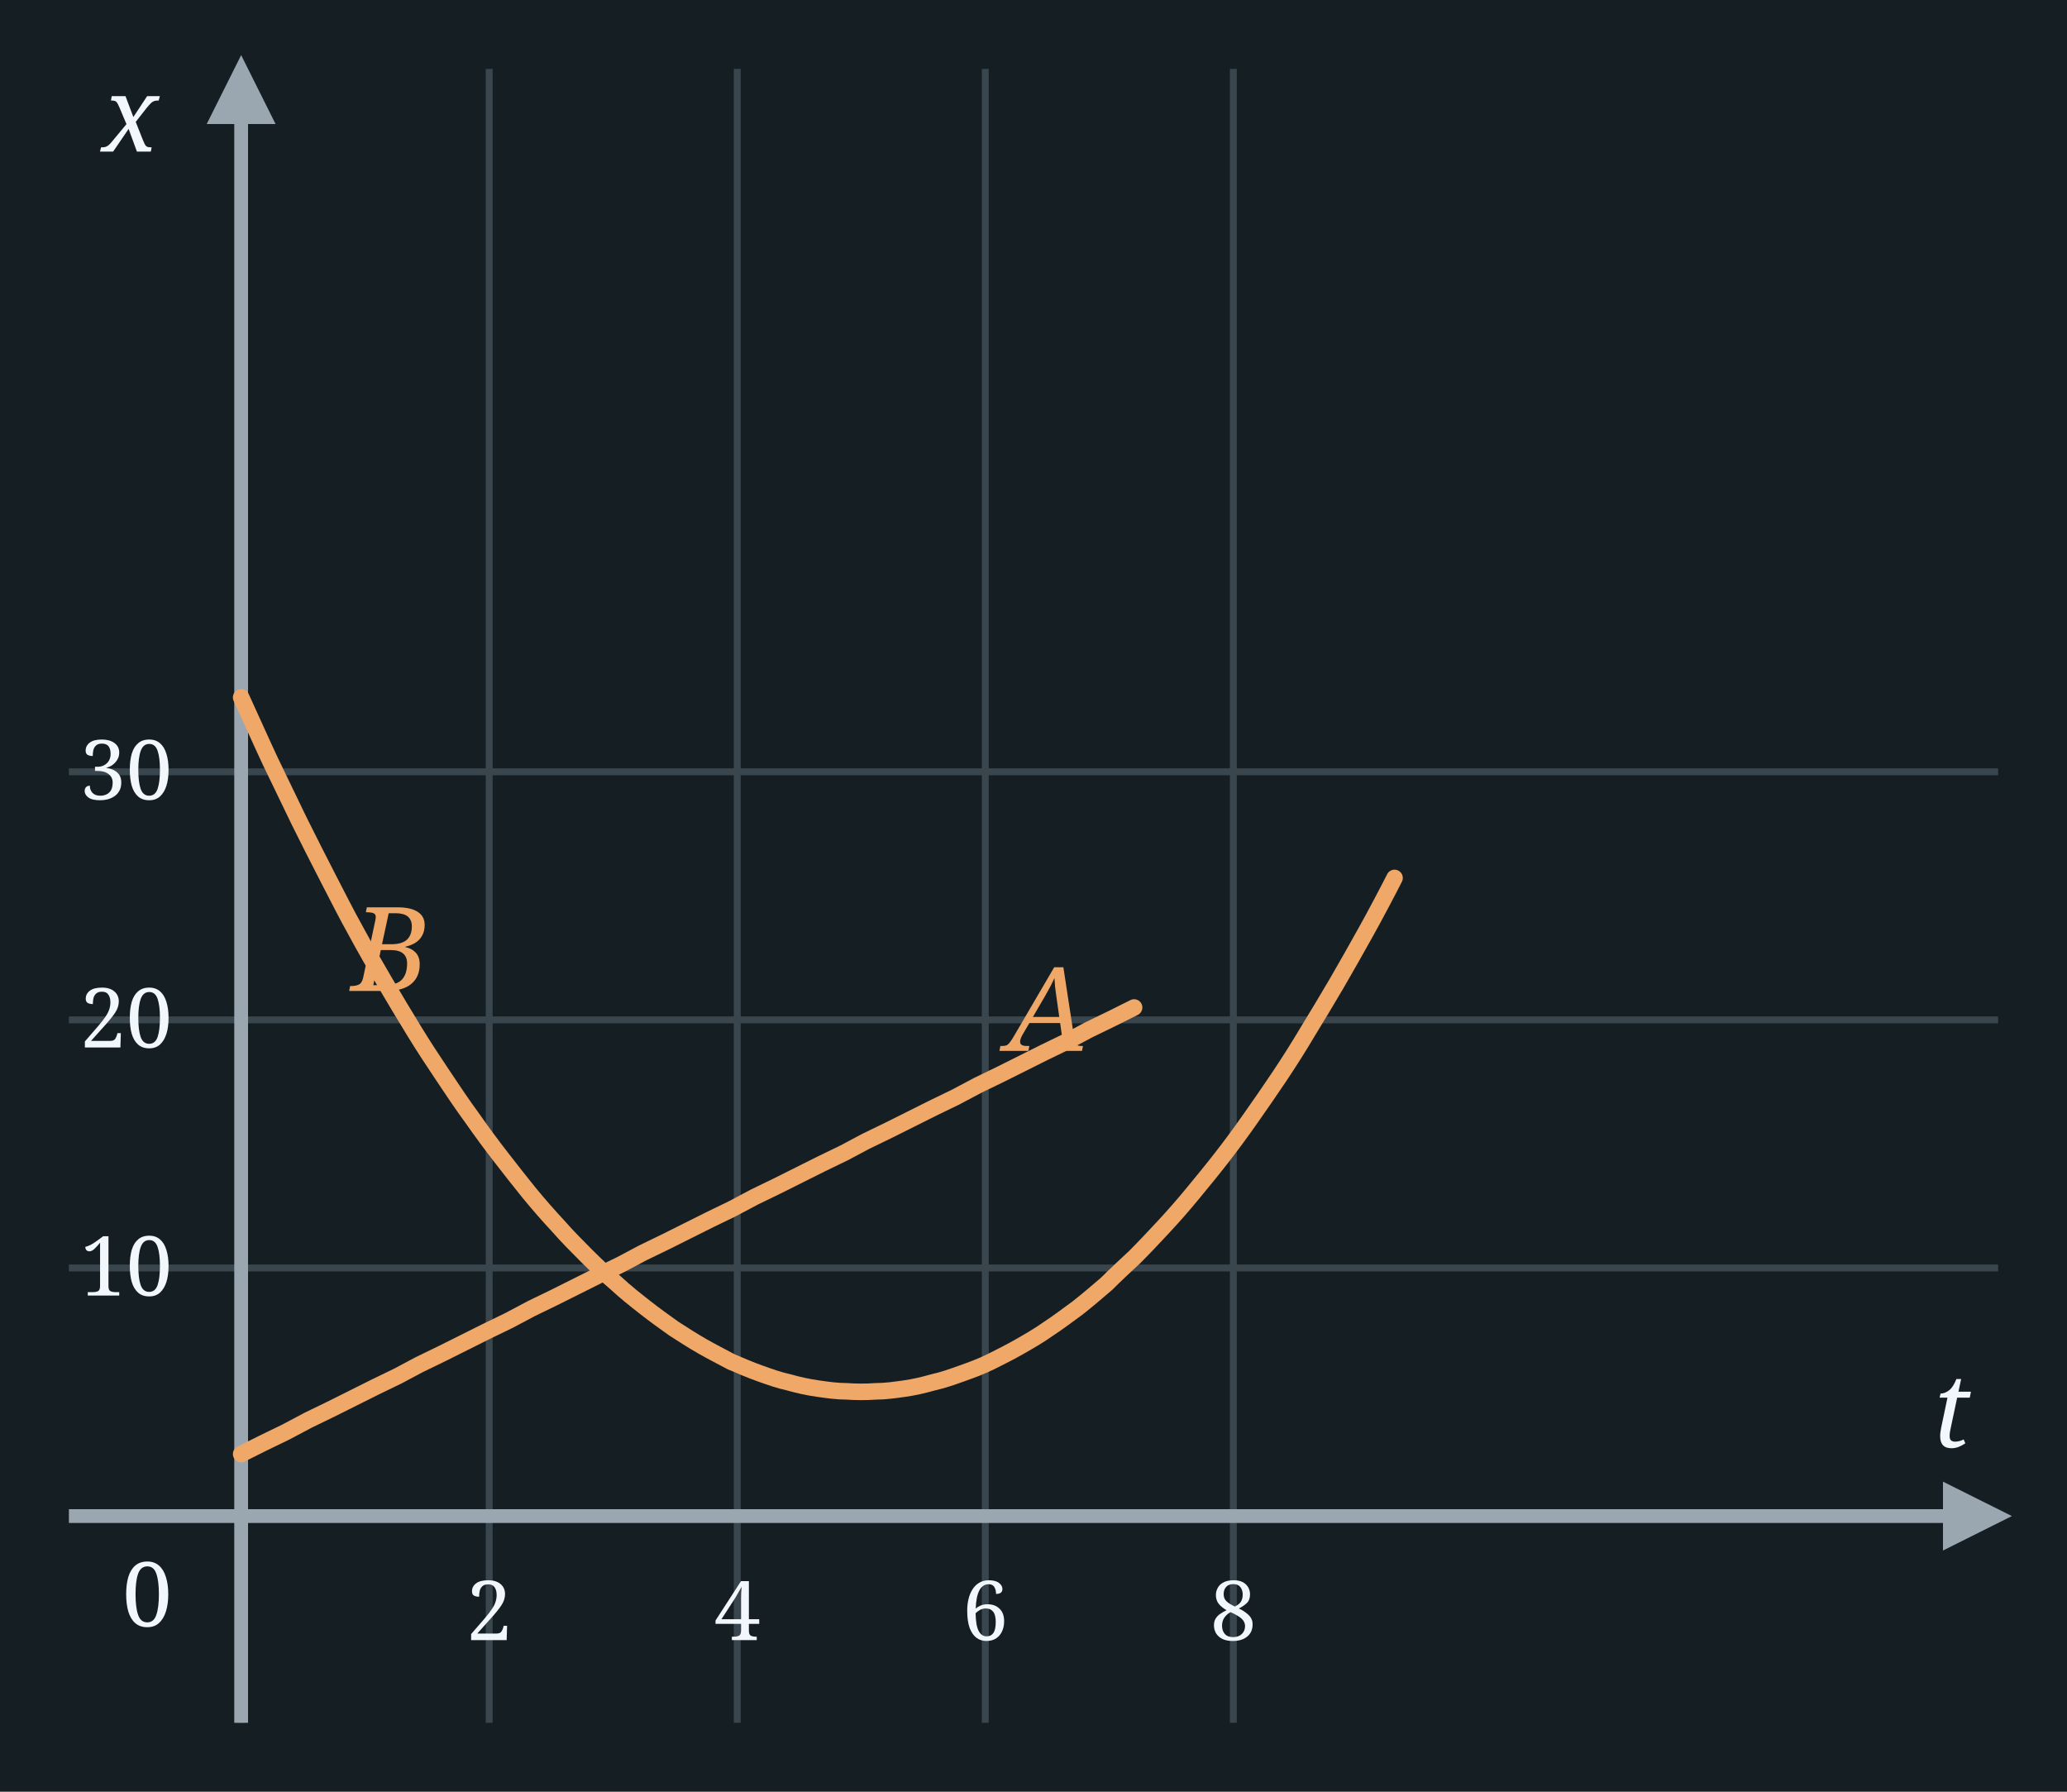
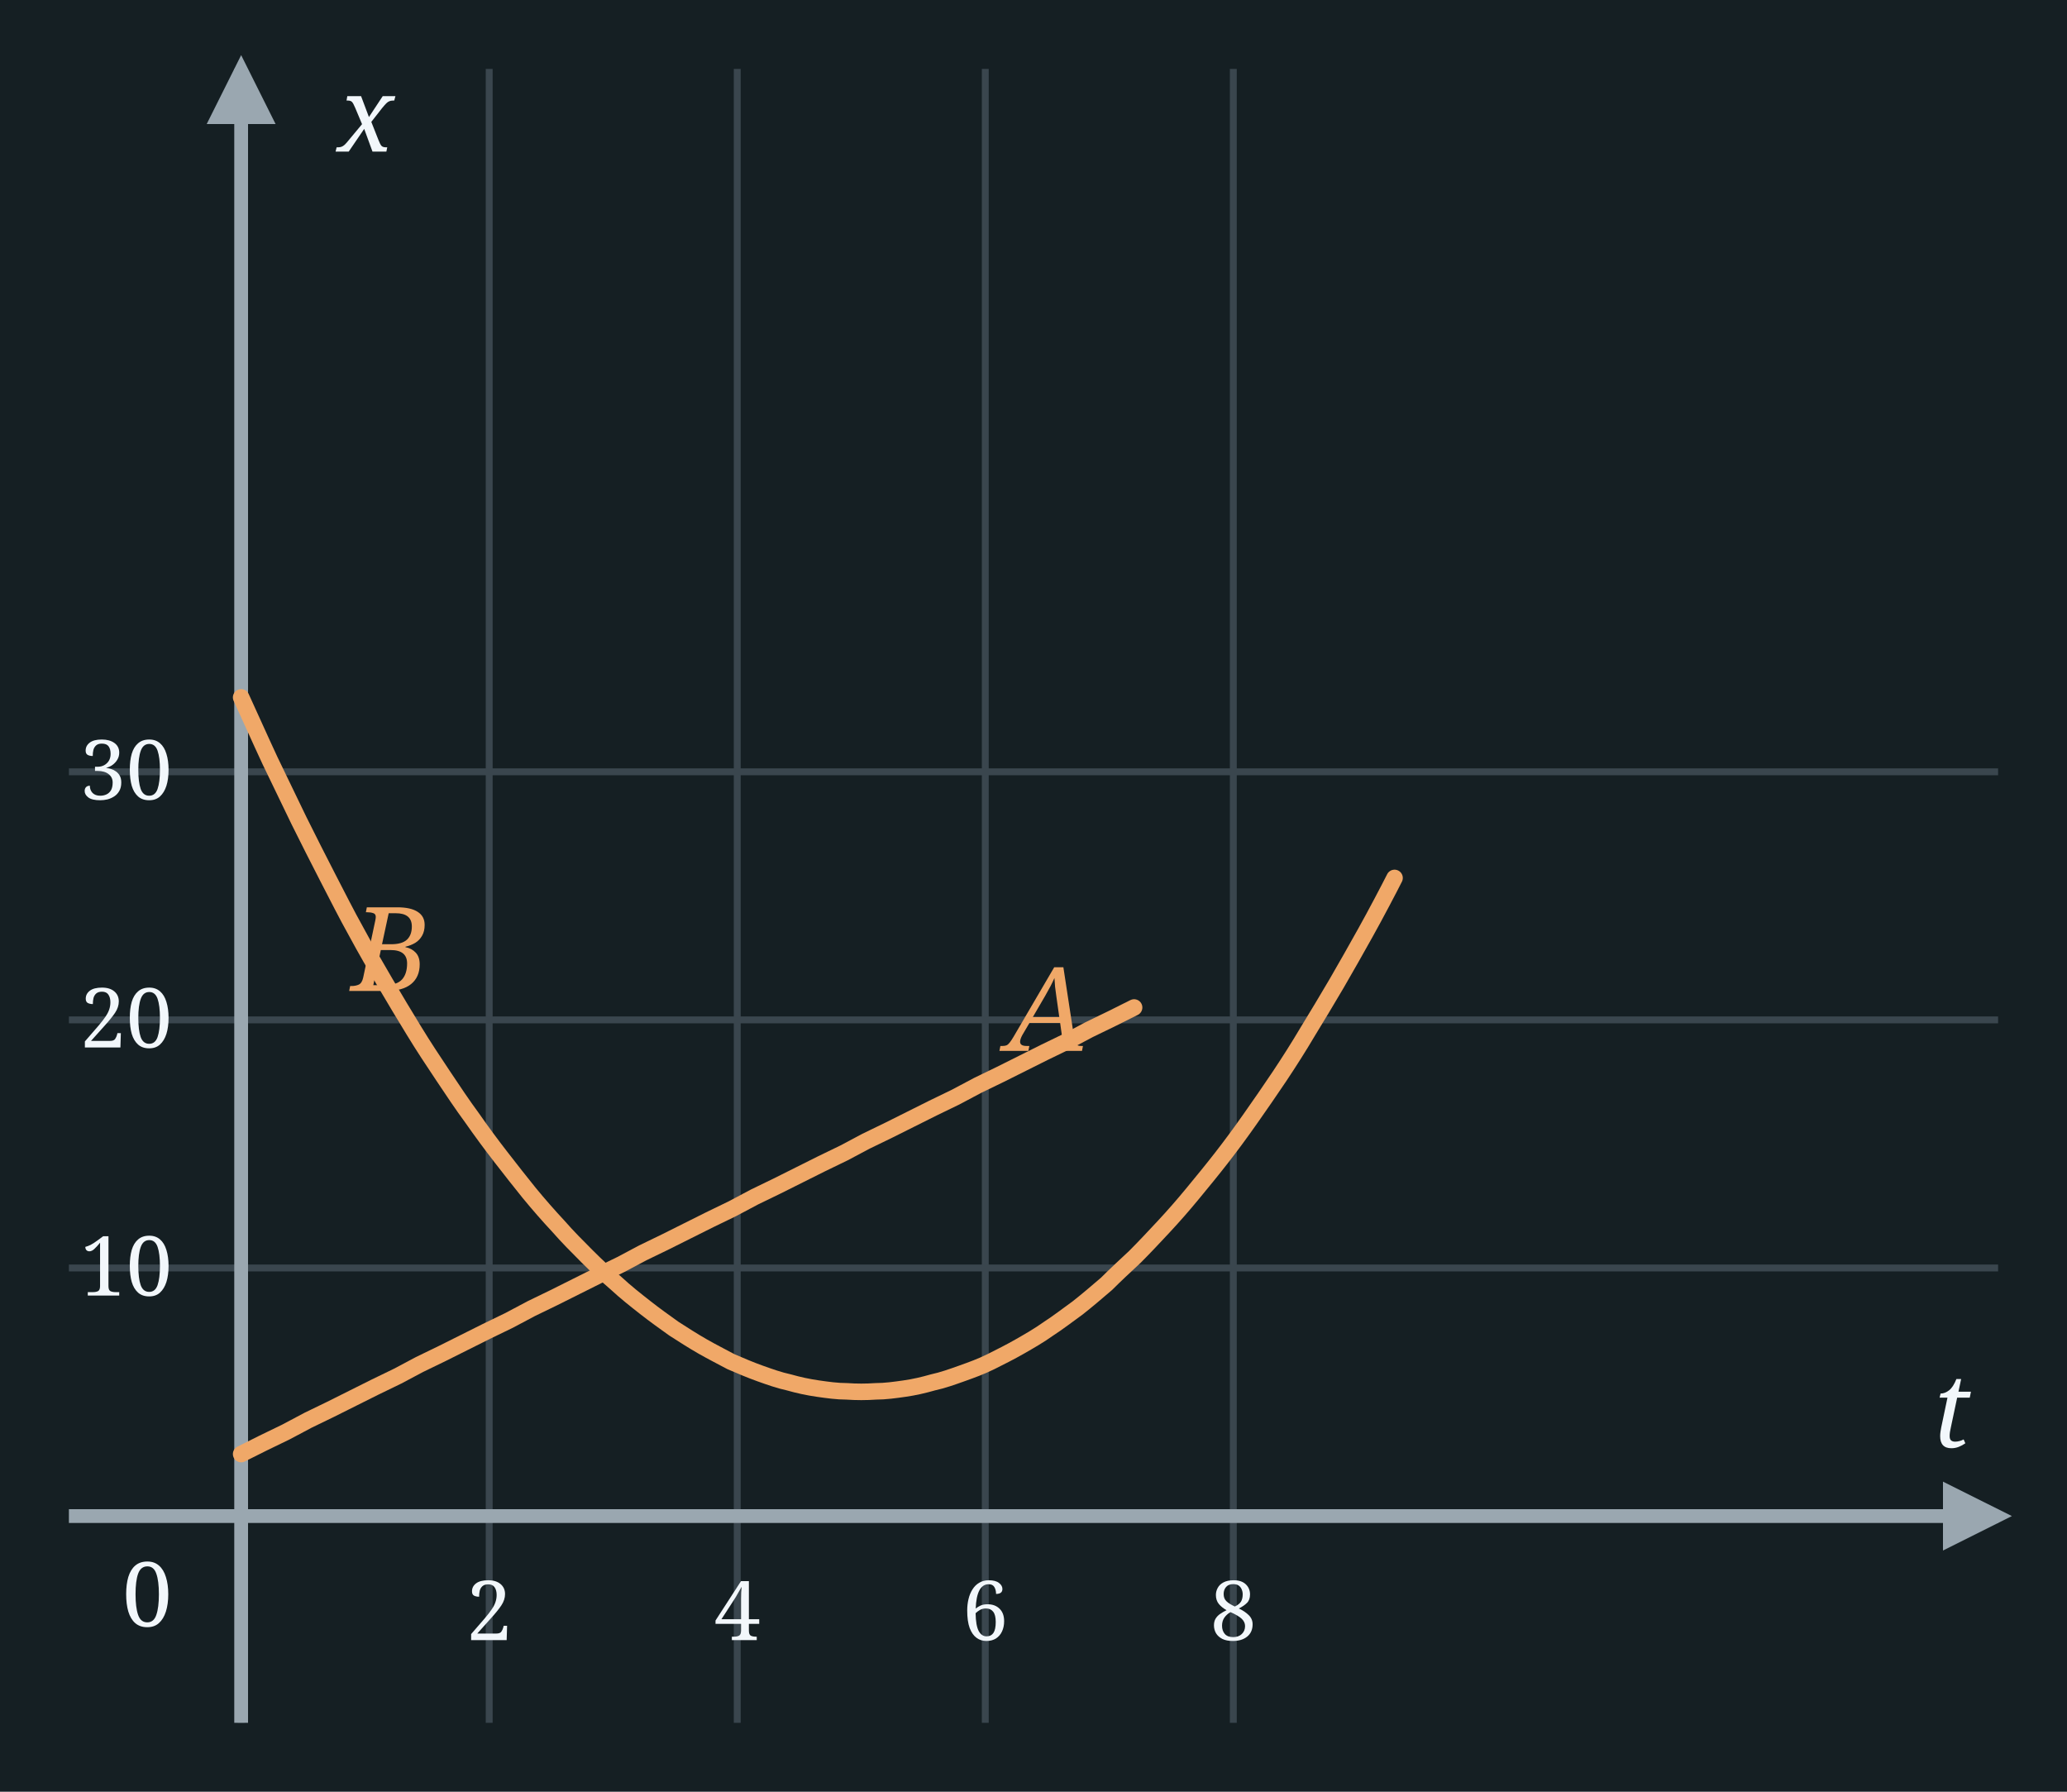
<svg xmlns="http://www.w3.org/2000/svg" width="300" height="260" viewBox="0 0 300 260">
  <rect x="0" y="0" width="300" height="260" fill="#151F23" />
  <line x1="35.0" y1="10" x2="35.0" y2="250" stroke="#3A464E" stroke-width="1" />
  <line x1="71.0" y1="10" x2="71.0" y2="250" stroke="#3A464E" stroke-width="1" />
  <line x1="107.0" y1="10" x2="107.0" y2="250" stroke="#3A464E" stroke-width="1" />
  <line x1="143.0" y1="10" x2="143.0" y2="250" stroke="#3A464E" stroke-width="1" />
  <line x1="179.0" y1="10" x2="179.0" y2="250" stroke="#3A464E" stroke-width="1" />
  <line x1="10" y1="184.0" x2="290" y2="184.0" stroke="#3A464E" stroke-width="1" />
  <line x1="10" y1="148.0" x2="290" y2="148.0" stroke="#3A464E" stroke-width="1" />
  <line x1="10" y1="112.0" x2="290" y2="112.0" stroke="#3A464E" stroke-width="1" />
  <line x1="35" y1="250" x2="35" y2="10" stroke="#9AA7B0" stroke-width="2" />
  <polygon points="30,18 40,18 35,8" fill="#9AA7B0" />
  <line x1="10" y1="220.0" x2="290" y2="220.0" stroke="#9AA7B0" stroke-width="2" />
  <polygon points="282,215.0 282,225.0 292,220.0" fill="#9AA7B0" />
  <text x="25.0" y="236.0" font-family="Georgia, serif" font-weight="normal" font-size="13" fill="#F2F7FB" text-anchor="end">0</text>
  <text x="286.0" y="210.0" font-family="Georgia, serif" font-style="italic" font-weight="normal" font-size="15" fill="#F2F7FB" text-anchor="end">t</text>
-   <text x="23.0" y="22.0" font-family="Georgia, serif" font-style="italic" font-weight="normal" font-size="15" fill="#F2F7FB" text-anchor="end">x</text>
+   <text x="49.0" y="22.0" font-family="Georgia, serif" font-style="italic" font-weight="normal" font-size="15" fill="#F2F7FB" text-anchor="start">x</text>
  <text x="71.0" y="238.0" font-family="Georgia, serif" font-weight="normal" font-size="12" fill="#F2F7FB" text-anchor="middle">2</text>
  <text x="107.0" y="238.0" font-family="Georgia, serif" font-weight="normal" font-size="12" fill="#F2F7FB" text-anchor="middle">4</text>
  <text x="143.0" y="238.0" font-family="Georgia, serif" font-weight="normal" font-size="12" fill="#F2F7FB" text-anchor="middle">6</text>
  <text x="179.0" y="238.0" font-family="Georgia, serif" font-weight="normal" font-size="12" fill="#F2F7FB" text-anchor="middle">8</text>
  <text x="25.0" y="188.0" font-family="Georgia, serif" font-weight="normal" font-size="12" fill="#F2F7FB" text-anchor="end">10</text>
  <text x="25.0" y="152.0" font-family="Georgia, serif" font-weight="normal" font-size="12" fill="#F2F7FB" text-anchor="end">20</text>
  <text x="25.0" y="116.0" font-family="Georgia, serif" font-weight="normal" font-size="12" fill="#F2F7FB" text-anchor="end">30</text>
  <path d="M 35.0,211.0 L 38.2,209.4 L 41.5,207.8 L 44.7,206.1 L 48.0,204.5 L 51.2,202.9 L 54.4,201.3 L 57.7,199.7 L 60.9,198.0 L 64.2,196.4 L 67.4,194.8 L 70.6,193.2 L 73.9,191.6 L 77.1,189.9 L 80.4,188.3 L 83.6,186.7 L 86.8,185.1 L 90.1,183.5 L 93.3,181.8 L 96.6,180.2 L 99.8,178.6 L 103.0,177.0 L 106.3,175.4 L 109.5,173.7 L 112.8,172.1 L 116.0,170.5 L 119.2,168.9 L 122.5,167.3 L 125.7,165.6 L 129.0,164.0 L 132.2,162.4 L 135.4,160.8 L 138.7,159.2 L 141.9,157.5 L 145.2,155.9 L 148.4,154.3 L 151.6,152.7 L 154.9,151.1 L 158.1,149.4 L 161.4,147.8 L 164.6,146.2" fill="none" stroke="#f0a868" stroke-width="2.4" stroke-linecap="round" stroke-linejoin="round" />
  <path d="M 35.0,101.2 C 35.7,102.7 37.8,107.4 39.2,110.4 C 40.6,113.3 42.0,116.2 43.4,119.1 C 44.8,121.9 46.2,124.7 47.6,127.4 C 49.0,130.1 50.3,132.7 51.7,135.2 C 53.1,137.8 54.5,140.2 55.9,142.6 C 57.3,145.0 58.7,147.3 60.1,149.6 C 61.5,151.9 62.9,154.0 64.3,156.1 C 65.7,158.2 67.1,160.3 68.5,162.2 C 69.9,164.2 71.3,166.1 72.7,167.9 C 74.1,169.7 75.5,171.5 76.8,173.1 C 78.2,174.8 79.6,176.4 81.0,177.9 C 82.4,179.5 83.8,180.9 85.2,182.3 C 86.6,183.7 88.0,185.0 89.4,186.2 C 90.8,187.5 92.2,188.6 93.6,189.7 C 95.0,190.8 96.4,191.8 97.8,192.8 C 99.2,193.7 100.6,194.6 102.0,195.4 C 103.4,196.2 104.8,196.9 106.1,197.6 C 107.5,198.2 108.9,198.8 110.3,199.3 C 111.7,199.8 113.1,200.3 114.5,200.6 C 115.9,201.0 117.3,201.3 118.7,201.5 C 120.1,201.7 121.5,201.9 122.9,201.9 C 124.3,202.0 125.7,202.0 127.1,201.9 C 128.5,201.9 129.9,201.7 131.3,201.5 C 132.7,201.3 134.0,201.0 135.4,200.6 C 136.8,200.3 138.2,199.8 139.6,199.3 C 141.0,198.8 142.4,198.3 143.8,197.6 C 145.2,196.9 146.6,196.2 148.0,195.4 C 149.4,194.6 150.8,193.8 152.2,192.8 C 153.6,191.9 155.0,190.8 156.4,189.8 C 157.8,188.7 159.2,187.5 160.6,186.3 C 161.9,185.0 163.3,183.7 164.7,182.4 C 166.1,181.0 167.5,179.5 168.9,178.0 C 170.3,176.5 171.7,174.9 173.1,173.2 C 174.5,171.5 175.9,169.8 177.3,168.0 C 178.7,166.2 180.1,164.3 181.5,162.3 C 182.9,160.3 184.3,158.3 185.7,156.2 C 187.1,154.1 188.5,151.9 189.8,149.7 C 191.2,147.4 192.6,145.1 194.0,142.7 C 195.4,140.3 196.8,137.8 198.2,135.3 C 199.6,132.8 201.7,128.8 202.4,127.4 " fill="none" stroke="#f0a868" stroke-width="2.4" stroke-linecap="round" stroke-linejoin="round" />
  <text x="152.0" y="152.5" font-family="Georgia, serif" font-style="italic" font-weight="normal" font-size="17" fill="#f0a868" text-anchor="middle">A</text>
  <text x="56.6" y="143.8" font-family="Georgia, serif" font-style="italic" font-weight="normal" font-size="17" fill="#f0a868" text-anchor="middle">B</text>
</svg>
